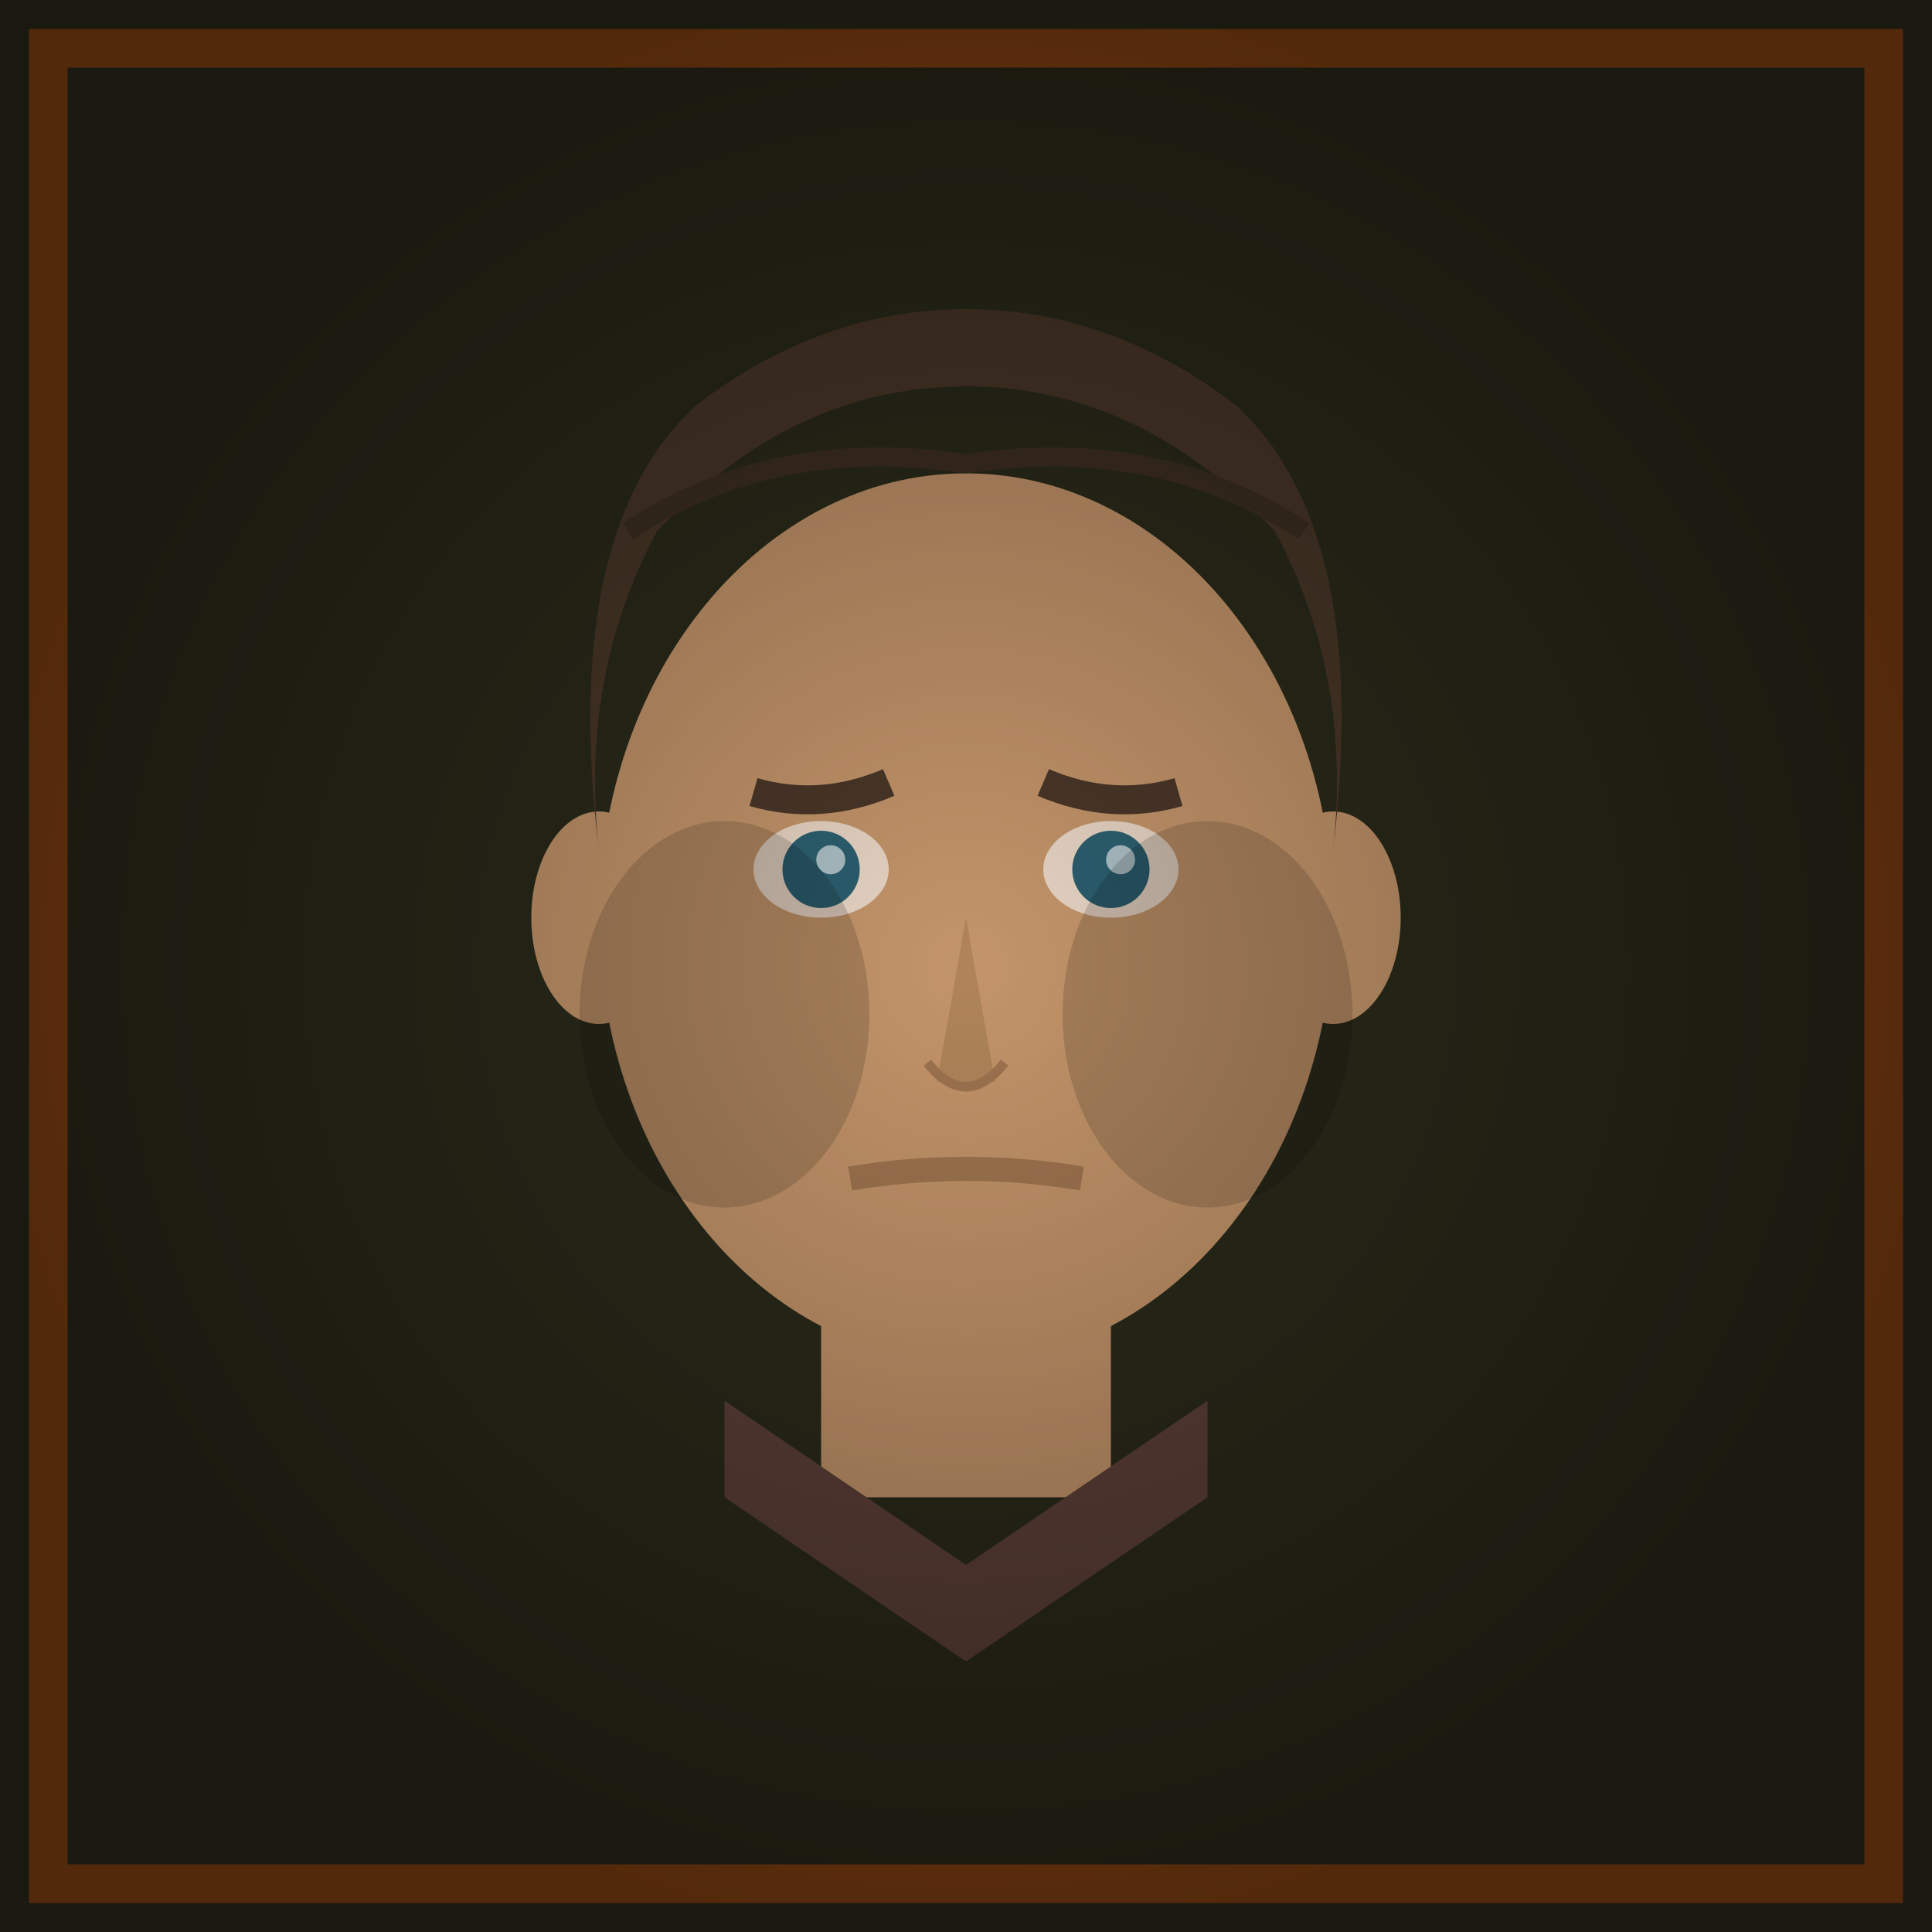
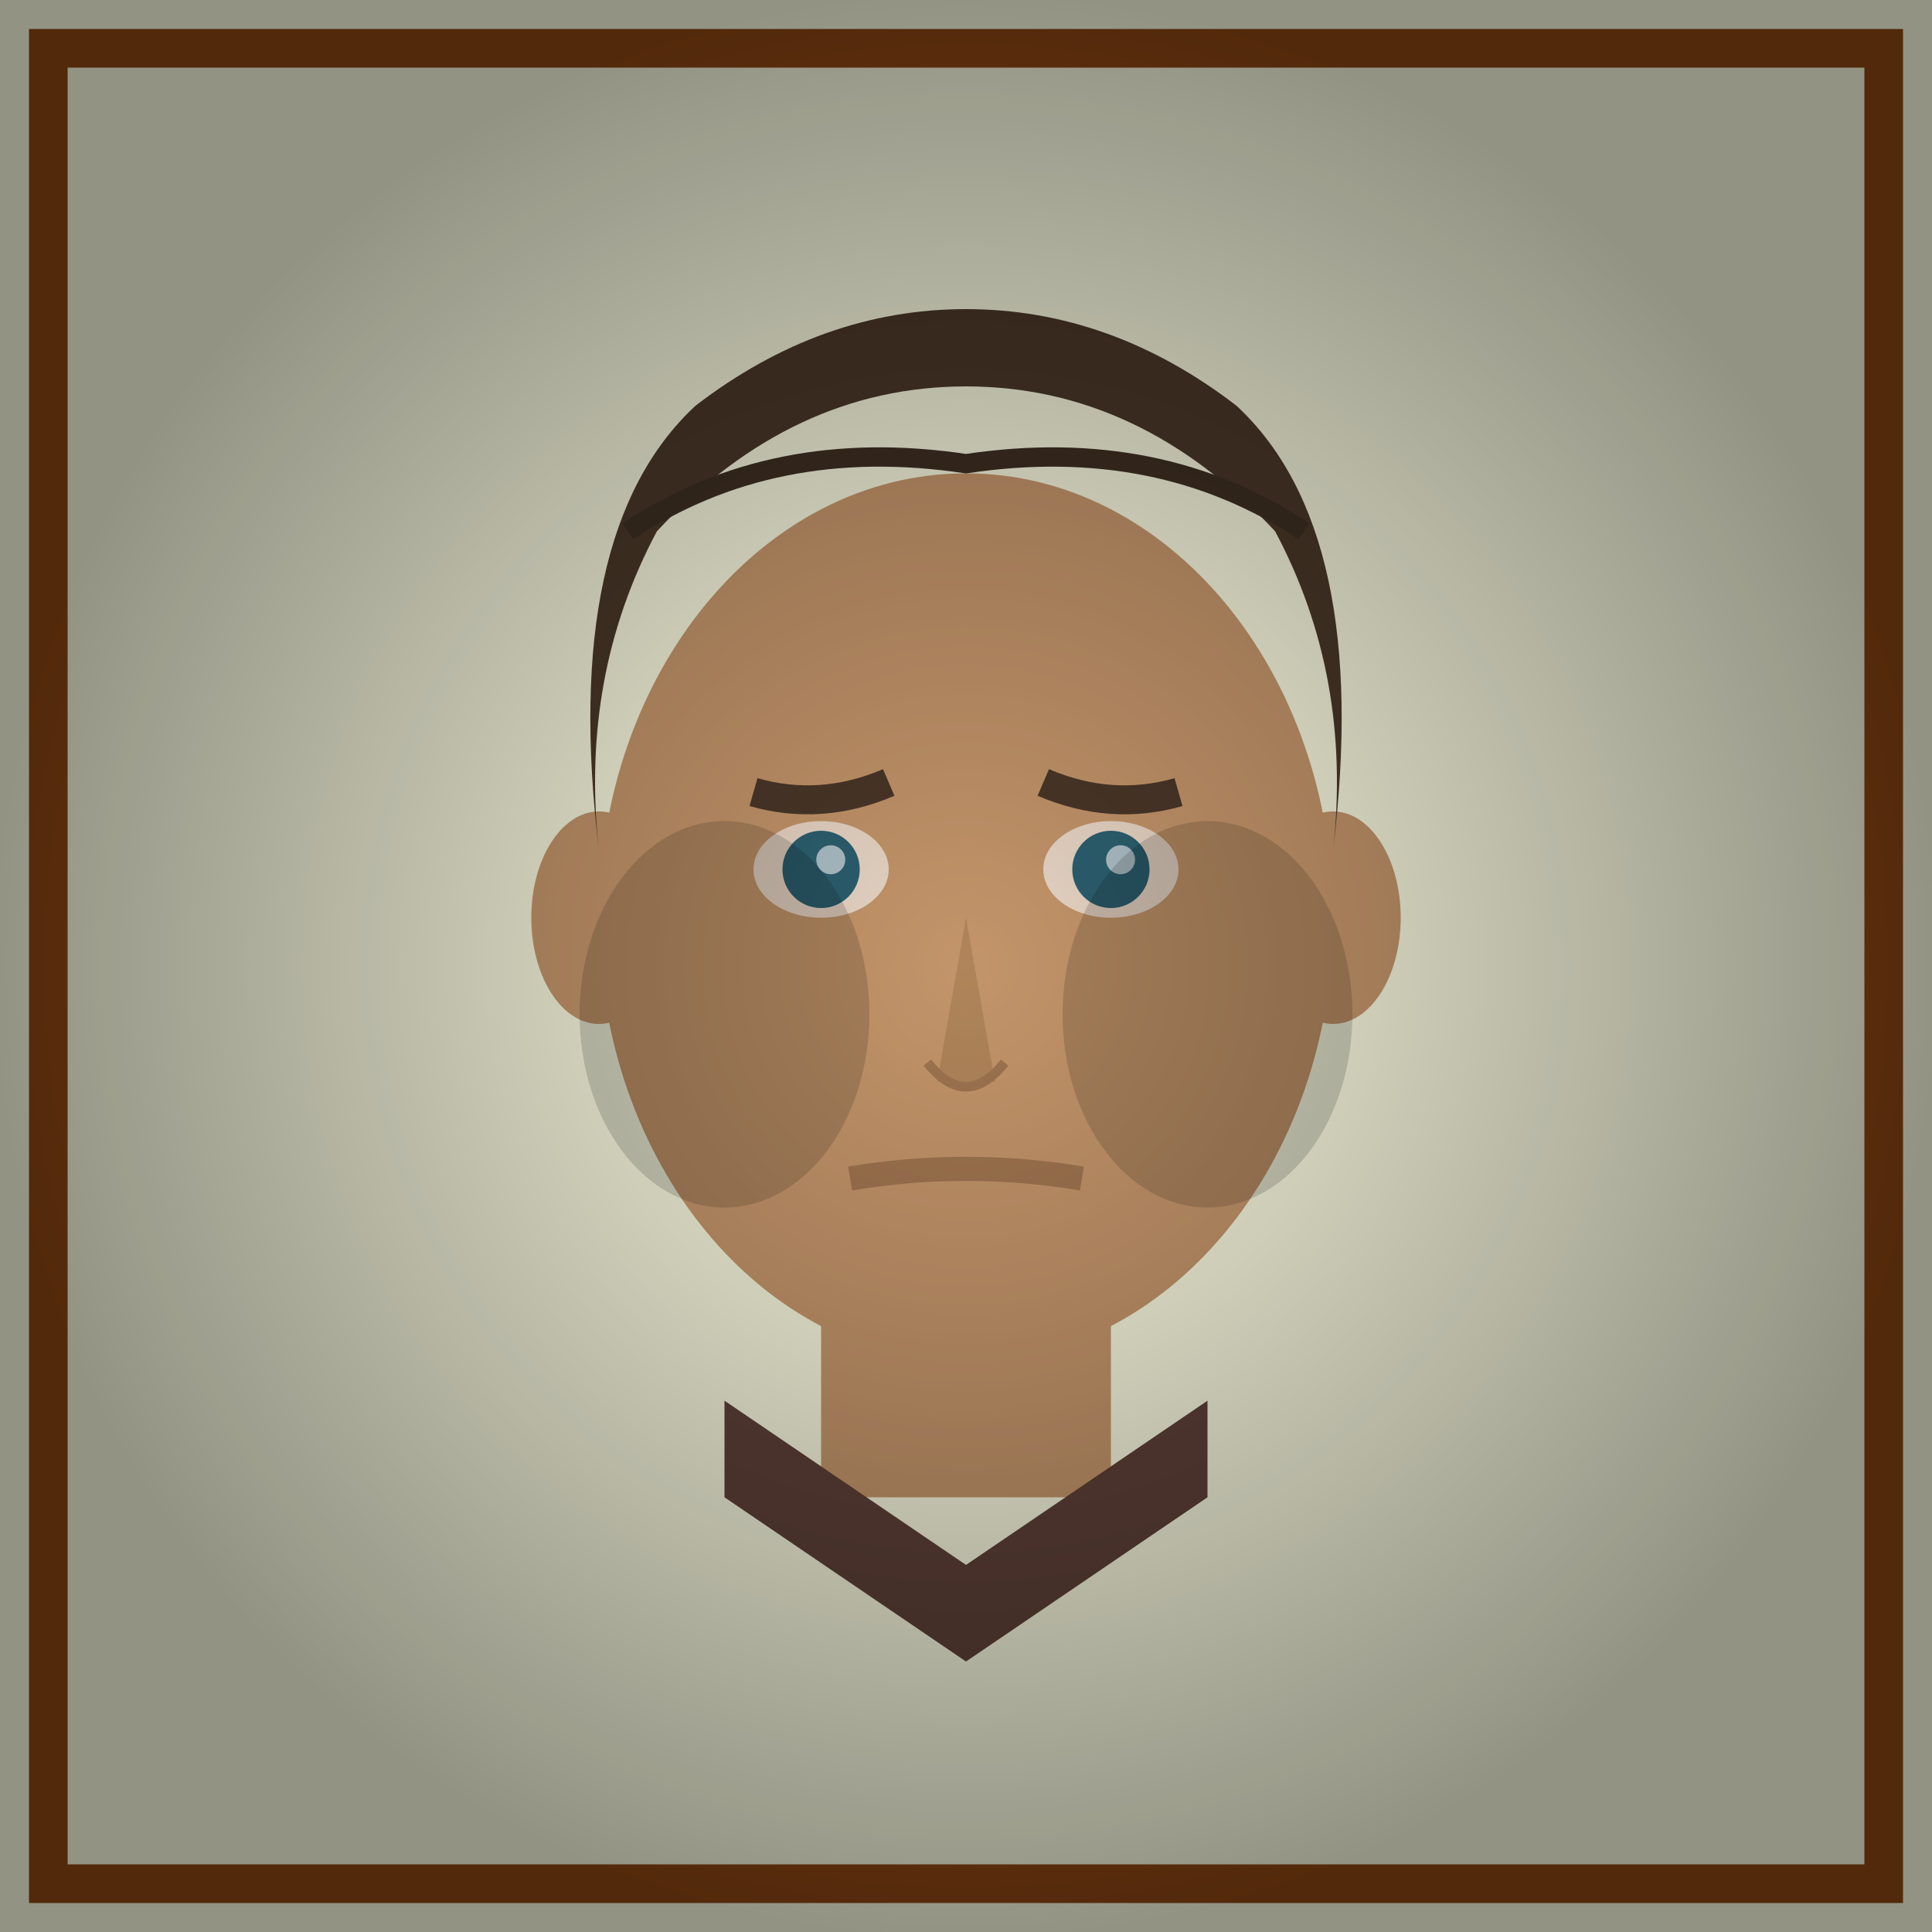
<svg xmlns="http://www.w3.org/2000/svg" viewBox="0 0 200 200">
-   <rect width="200" height="200" fill="#2A2A1A" />
+   <rect width="200" height="200" fill="#F5F5DC" />
  <rect x="5" y="5" width="190" height="190" fill="none" stroke="#8B4513" stroke-width="4" />
  <defs>
    <radialGradient id="shadow" cx="50%" cy="50%" r="50%">
      <stop offset="0%" stop-color="#000" stop-opacity="0" />
      <stop offset="100%" stop-color="#000" stop-opacity="0.4" />
    </radialGradient>
  </defs>
  <rect x="85" y="130" width="30" height="25" fill="#C4956A" />
  <path d="M75 145 L100 162 L125 145 L125 155 L100 172 L75 155 Z" fill="#5D4037" />
  <ellipse cx="100" cy="95" rx="38" ry="46" fill="#C4956A" />
  <ellipse cx="62" cy="95" rx="7" ry="11" fill="#C4956A" />
  <ellipse cx="138" cy="95" rx="7" ry="11" fill="#C4956A" />
  <path d="M62 88 Q58 55 72 42 Q85 32 100 32 Q115 32 128 42 Q142 55 138 88 Q140 70 132 55 Q118 40 100 40 Q82 40 68 55 Q60 70 62 88" fill="#4A3728" />
  <path d="M65 55 Q80 45 100 48 Q120 45 135 55" fill="none" stroke="#3D2E22" stroke-width="2" />
  <ellipse cx="85" cy="90" rx="7" ry="5" fill="#E8D5C4" />
  <ellipse cx="115" cy="90" rx="7" ry="5" fill="#E8D5C4" />
  <circle cx="85" cy="90" r="4" fill="#2C5F6F" />
  <circle cx="115" cy="90" r="4" fill="#2C5F6F" />
  <circle cx="86" cy="89" r="1.5" fill="#FFF" opacity="0.6" />
  <circle cx="116" cy="89" r="1.5" fill="#FFF" opacity="0.6" />
  <path d="M78 82 Q85 84 92 81" stroke="#4A3728" stroke-width="3" fill="none" />
  <path d="M108 81 Q115 84 122 82" stroke="#4A3728" stroke-width="3" fill="none" />
  <path d="M100 95 L97 112 L103 112 Z" fill="#B0855A" />
  <path d="M96 110 Q100 115 104 110" stroke="#A07550" stroke-width="1" fill="none" />
  <path d="M88 122 Q100 120 112 122" stroke="#A07550" stroke-width="2.5" fill="none" />
  <ellipse cx="75" cy="105" rx="15" ry="20" fill="#000" opacity="0.15" />
  <ellipse cx="125" cy="105" rx="15" ry="20" fill="#000" opacity="0.15" />
  <rect width="200" height="200" fill="url(#shadow)" />
</svg>
